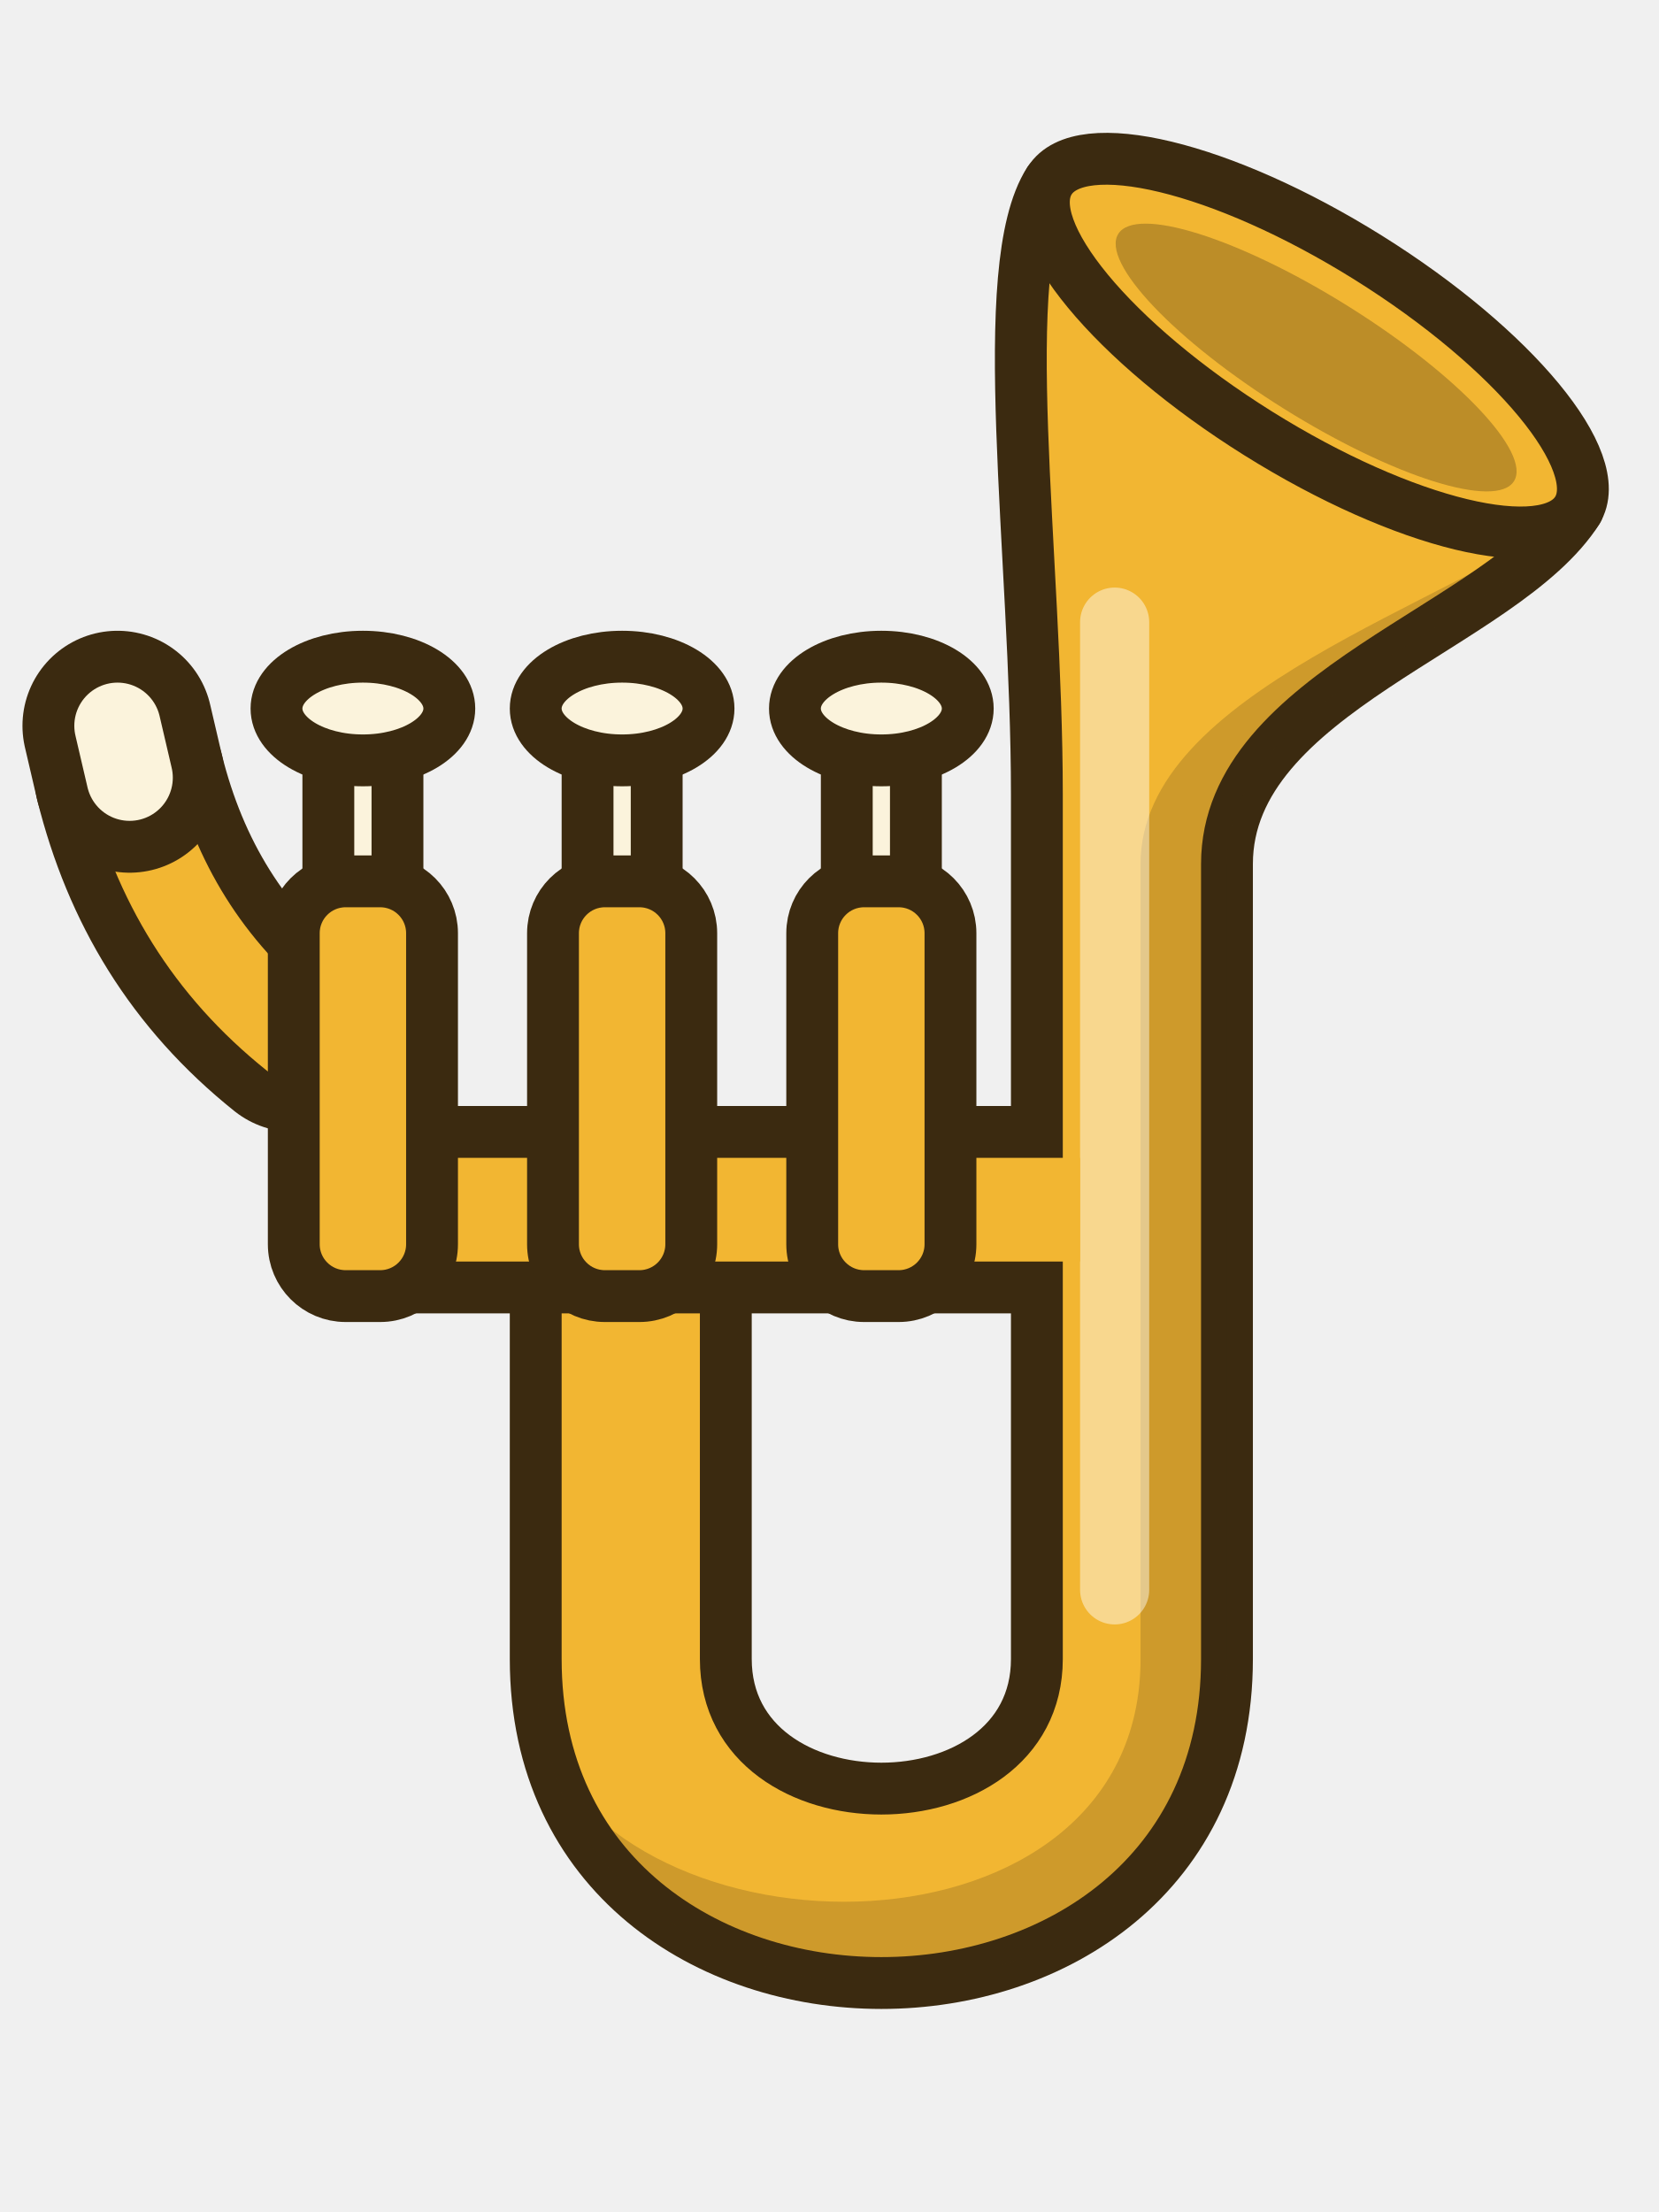
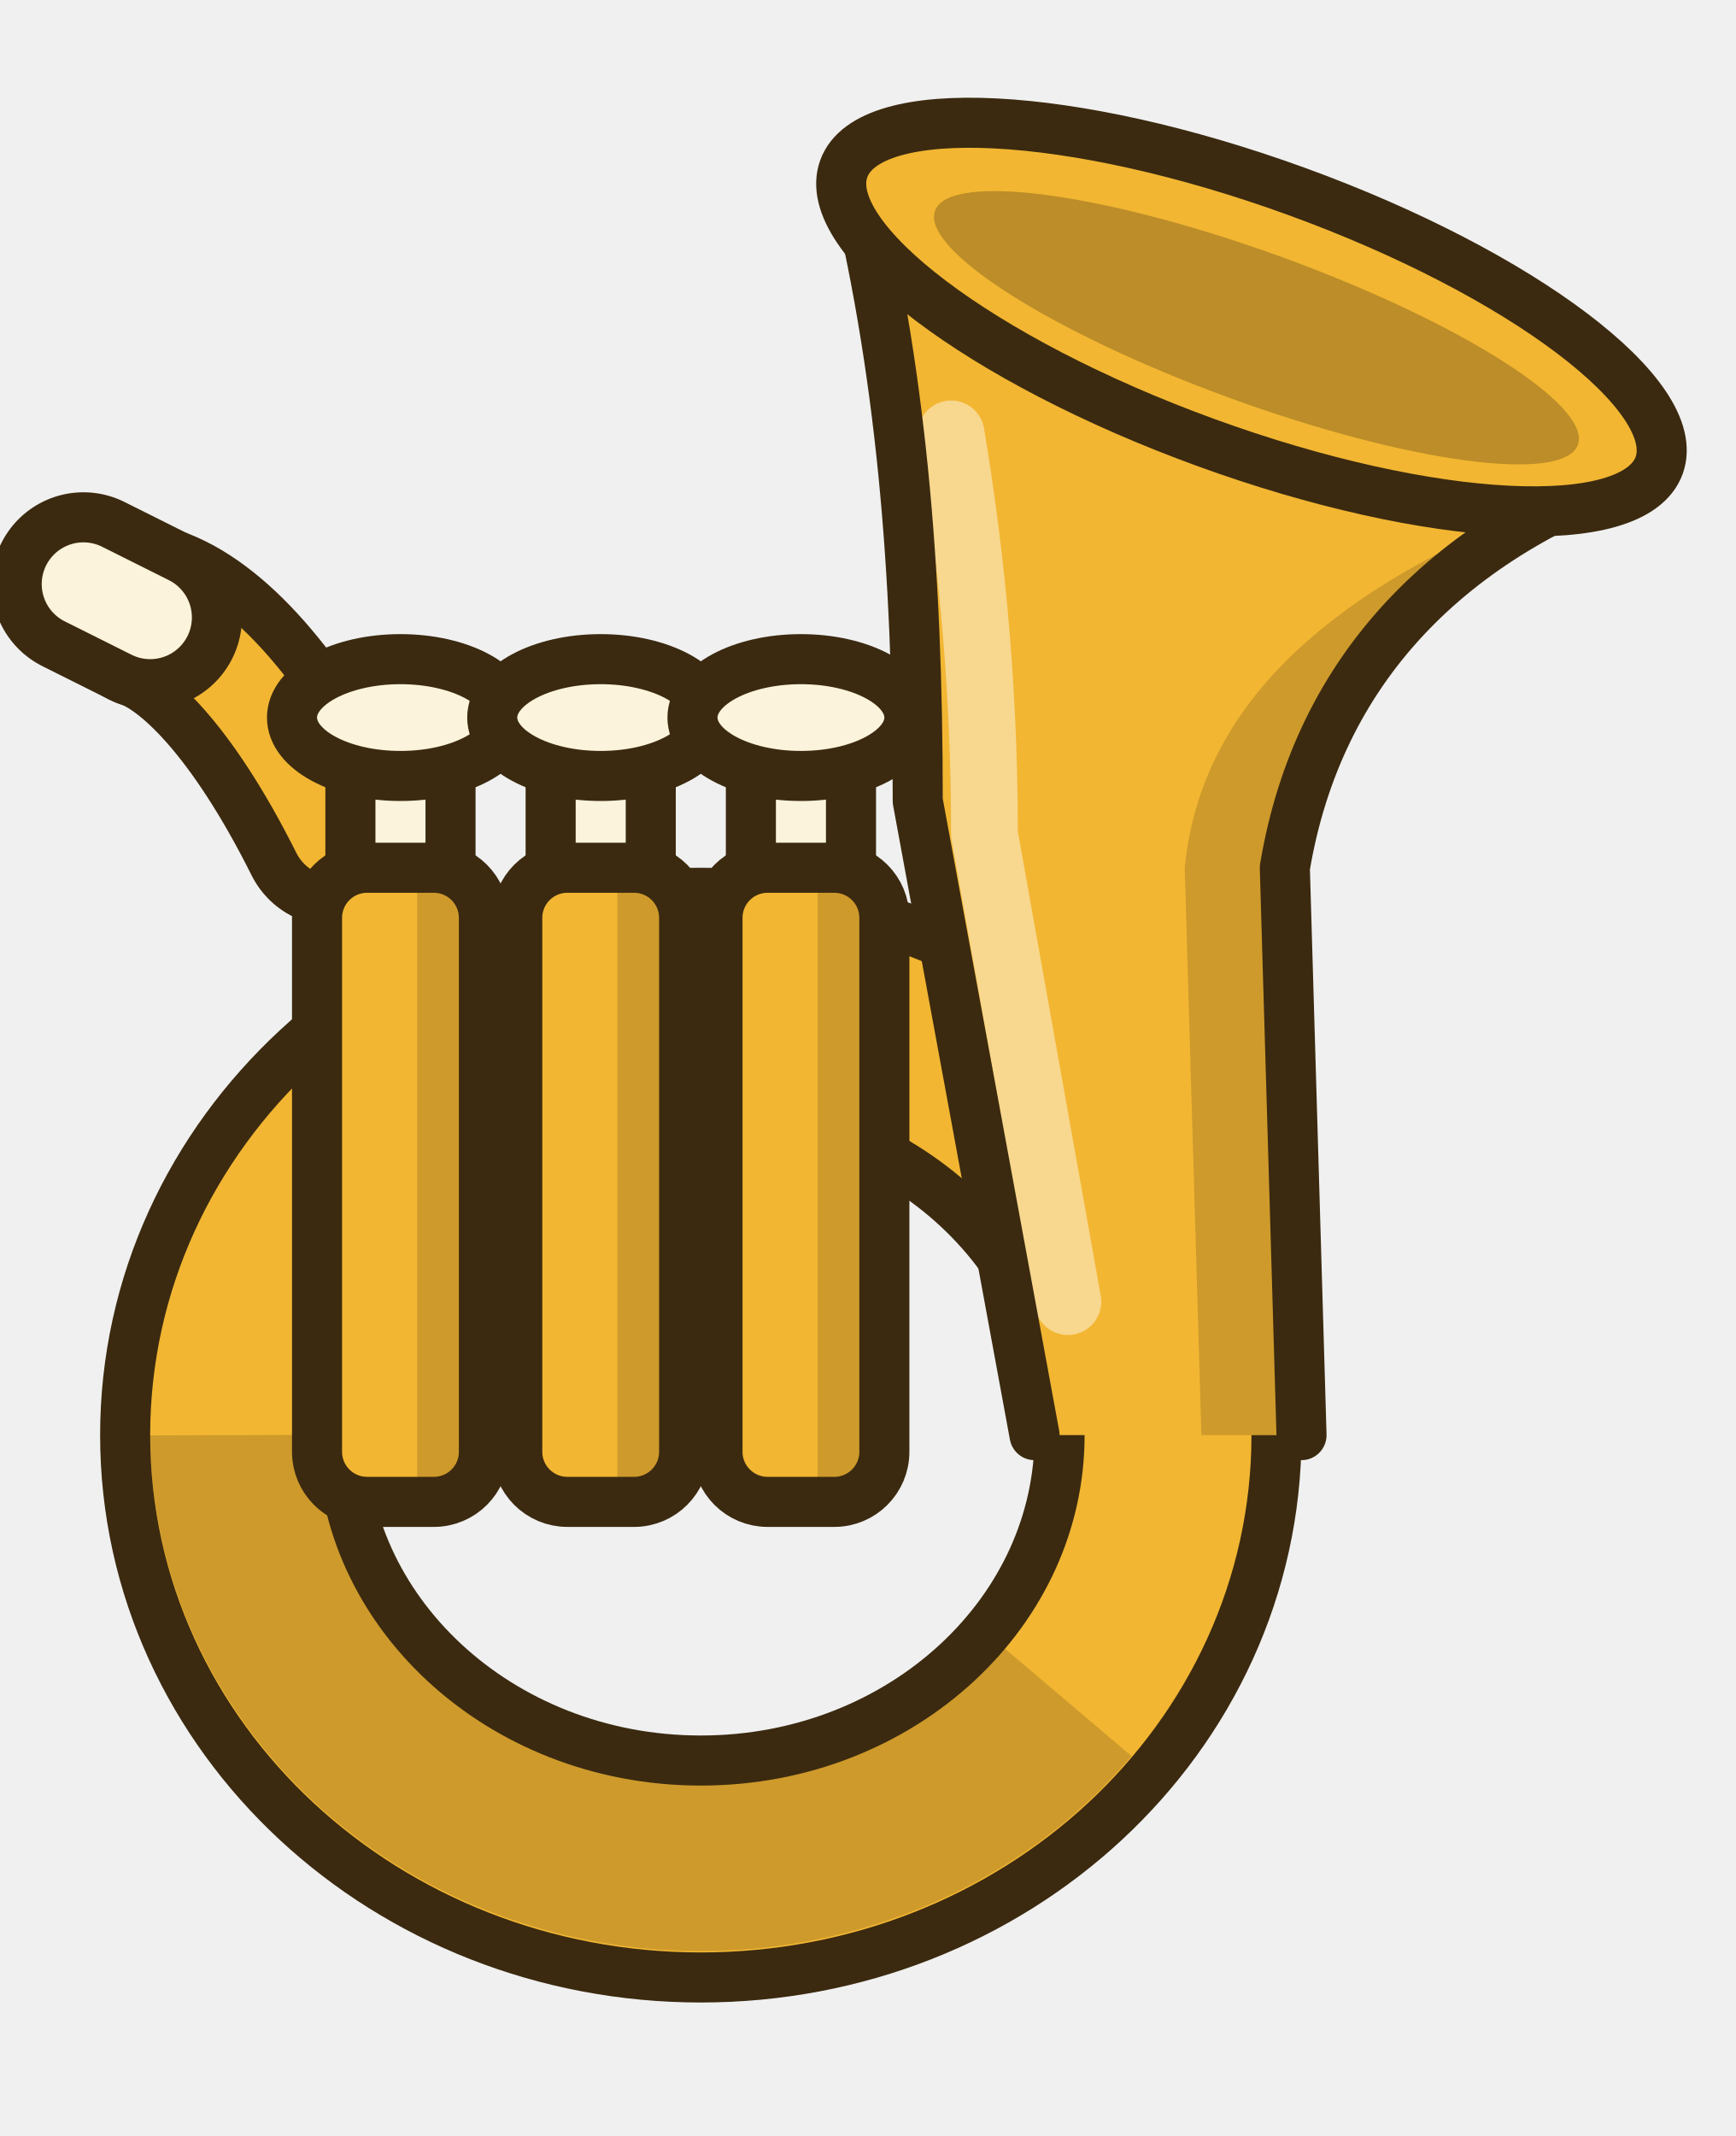
- <svg xmlns="http://www.w3.org/2000/svg" viewBox="0 0 96 128">
-   <path d="M60.7 10.5 C 57.5 15.5, 60 32, 60 46 L 60 96 C 60 106, 42 106, 42 96 L 42 74 L 31 74 L 31 96 C 31 121, 71 121, 71 96 L 71 50 C 71 40, 87 36.3, 91.3 29.5 Z" fill="#f2b632" stroke="#3b2a10" stroke-width="3" stroke-linejoin="round" />
-   <path d="M91.3 29.5 C 87 36.3, 71 40, 71 50 L 71 96 C 71 121, 31 121, 31 96 L 31 100 C 36 114, 66 114, 66 96 L 66 50 C 66 40, 84 35, 91.3 29.5 Z" fill="#3b2a10" opacity="0.2" />
-   <path d="M64.5 36 L 64.5 92" fill="none" stroke="#ffffff" stroke-width="4" stroke-linecap="round" opacity="0.45" />
-   <ellipse cx="76" cy="20" rx="18" ry="6" transform="rotate(32 76 20)" fill="#f2b632" stroke="#3b2a10" stroke-width="3" />
-   <ellipse cx="76.5" cy="20.5" rx="13.5" ry="3.5" transform="rotate(32 76 20)" fill="#3b2a10" opacity="0.3" />
-   <path d="M17 60 C 12 56, 9 51, 7.5 45" fill="none" stroke="#3b2a10" stroke-width="11" stroke-linecap="round" />
-   <path d="M17 60 C 12 56, 9 51, 7.5 45" fill="none" stroke="#f2b632" stroke-width="5" stroke-linecap="round" />
-   <path d="M7.5 45 L6.8 42" fill="none" stroke="#3b2a10" stroke-width="11" stroke-linecap="round" />
-   <path d="M7.5 45 L6.8 42" fill="none" stroke="#fbf3dc" stroke-width="5" stroke-linecap="round" />
-   <path d="M21 70 L60 70" fill="none" stroke="#3b2a10" stroke-width="12" />
-   <path d="M21 70 L62.5 70" fill="none" stroke="#f2b632" stroke-width="6" />
+ <svg xmlns="http://www.w3.org/2000/svg" viewBox="0 0 104 128">
+   <g fill="none">
+     <ellipse cx="42" cy="86" rx="28" ry="26" stroke="#3b2a10" stroke-width="16" />
+     <ellipse cx="42" cy="86" rx="28" ry="26" stroke="#f2b632" stroke-width="10" />
+     <path d="M14 86 A28 26 0 0 0 64 102" stroke="#3b2a10" stroke-width="10" opacity="0.2" />
+   </g>
+   <path d="M62 86 L 55 48 C 55 34, 54 22, 51 10 L 99 28 C 87 32, 79 40, 77 52 L 78 86 Z" fill="#f2b632" />
+   <path d="M99 28 C 87 32, 79 40, 77 52 L 78 86 L 72 86 L 71 52 C 72 42, 80 34, 99 28 Z" fill="#3b2a10" opacity="0.2" />
+   <path d="M64 78 L 59 50 C 59 40, 58 32, 57 26" fill="none" stroke="#ffffff" stroke-width="4" stroke-linecap="round" opacity="0.45" />
+   <path d="M62 86 L 55 48 C 55 34, 54 22, 51 10 M 99 28 C 87 32, 79 40, 77 52 L 78 86" fill="none" stroke="#3b2a10" stroke-width="3" stroke-linejoin="round" stroke-linecap="round" />
+   <ellipse cx="75" cy="19" rx="26" ry="8" transform="rotate(20 75 19)" fill="#f2b632" stroke="#3b2a10" stroke-width="3" />
+   <ellipse cx="75.5" cy="19.5" rx="20.5" ry="4.5" transform="rotate(20 75 19)" fill="#3b2a10" opacity="0.3" />
+   <path d="M20 50 C 16 42, 12 38, 9 37" fill="none" stroke="#3b2a10" stroke-width="11" stroke-linecap="round" />
+   <path d="M20 50 C 16 42, 12 38, 9 37" fill="none" stroke="#f2b632" stroke-width="5" stroke-linecap="round" />
+   <path d="M9 37 L5 35" fill="none" stroke="#3b2a10" stroke-width="11" stroke-linecap="round" />
+   <path d="M9 37 L5 35" fill="none" stroke="#fbf3dc" stroke-width="5" stroke-linecap="round" />
  <g stroke="#3b2a10" stroke-width="3" stroke-linejoin="round">
-     <rect x="19" y="42" width="4" height="10" fill="#fbf3dc" />
-     <rect x="34" y="42" width="4" height="10" fill="#fbf3dc" />
-     <rect x="49" y="42" width="4" height="10" fill="#fbf3dc" />
-     <ellipse cx="21" cy="41" rx="5" ry="3" fill="#fbf3dc" />
-     <ellipse cx="36" cy="41" rx="5" ry="3" fill="#fbf3dc" />
-     <ellipse cx="51" cy="41" rx="5" ry="3" fill="#fbf3dc" />
-     <rect x="17" y="51" width="8" height="24" rx="3" fill="#f2b632" />
-     <rect x="32" y="51" width="8" height="24" rx="3" fill="#f2b632" />
-     <rect x="47" y="51" width="8" height="24" rx="3" fill="#f2b632" />
+     <rect x="21" y="44" width="6" height="10" fill="#fbf3dc" />
+     <rect x="33" y="44" width="6" height="10" fill="#fbf3dc" />
+     <rect x="45" y="44" width="6" height="10" fill="#fbf3dc" />
+     <ellipse cx="24" cy="43" rx="6.5" ry="3.5" fill="#fbf3dc" />
+     <ellipse cx="36" cy="43" rx="6.5" ry="3.5" fill="#fbf3dc" />
+     <ellipse cx="48" cy="43" rx="6.5" ry="3.5" fill="#fbf3dc" />
+     <rect x="19" y="52" width="10" height="38" rx="3" fill="#f2b632" />
+     <rect x="31" y="52" width="10" height="38" rx="3" fill="#f2b632" />
+     <rect x="43" y="52" width="10" height="38" rx="3" fill="#f2b632" />
+   </g>
+   <g fill="#3b2a10" opacity="0.2">
+     <path d="M25 52 H26 A3 3 0 0 1 29 55 V87 A3 3 0 0 1 26 90 H25 Z" />
+     <path d="M37 52 H38 A3 3 0 0 1 41 55 V87 A3 3 0 0 1 38 90 H37 Z" />
+     <path d="M49 52 H50 A3 3 0 0 1 53 55 V87 A3 3 0 0 1 50 90 H49 Z" />
  </g>
</svg>
